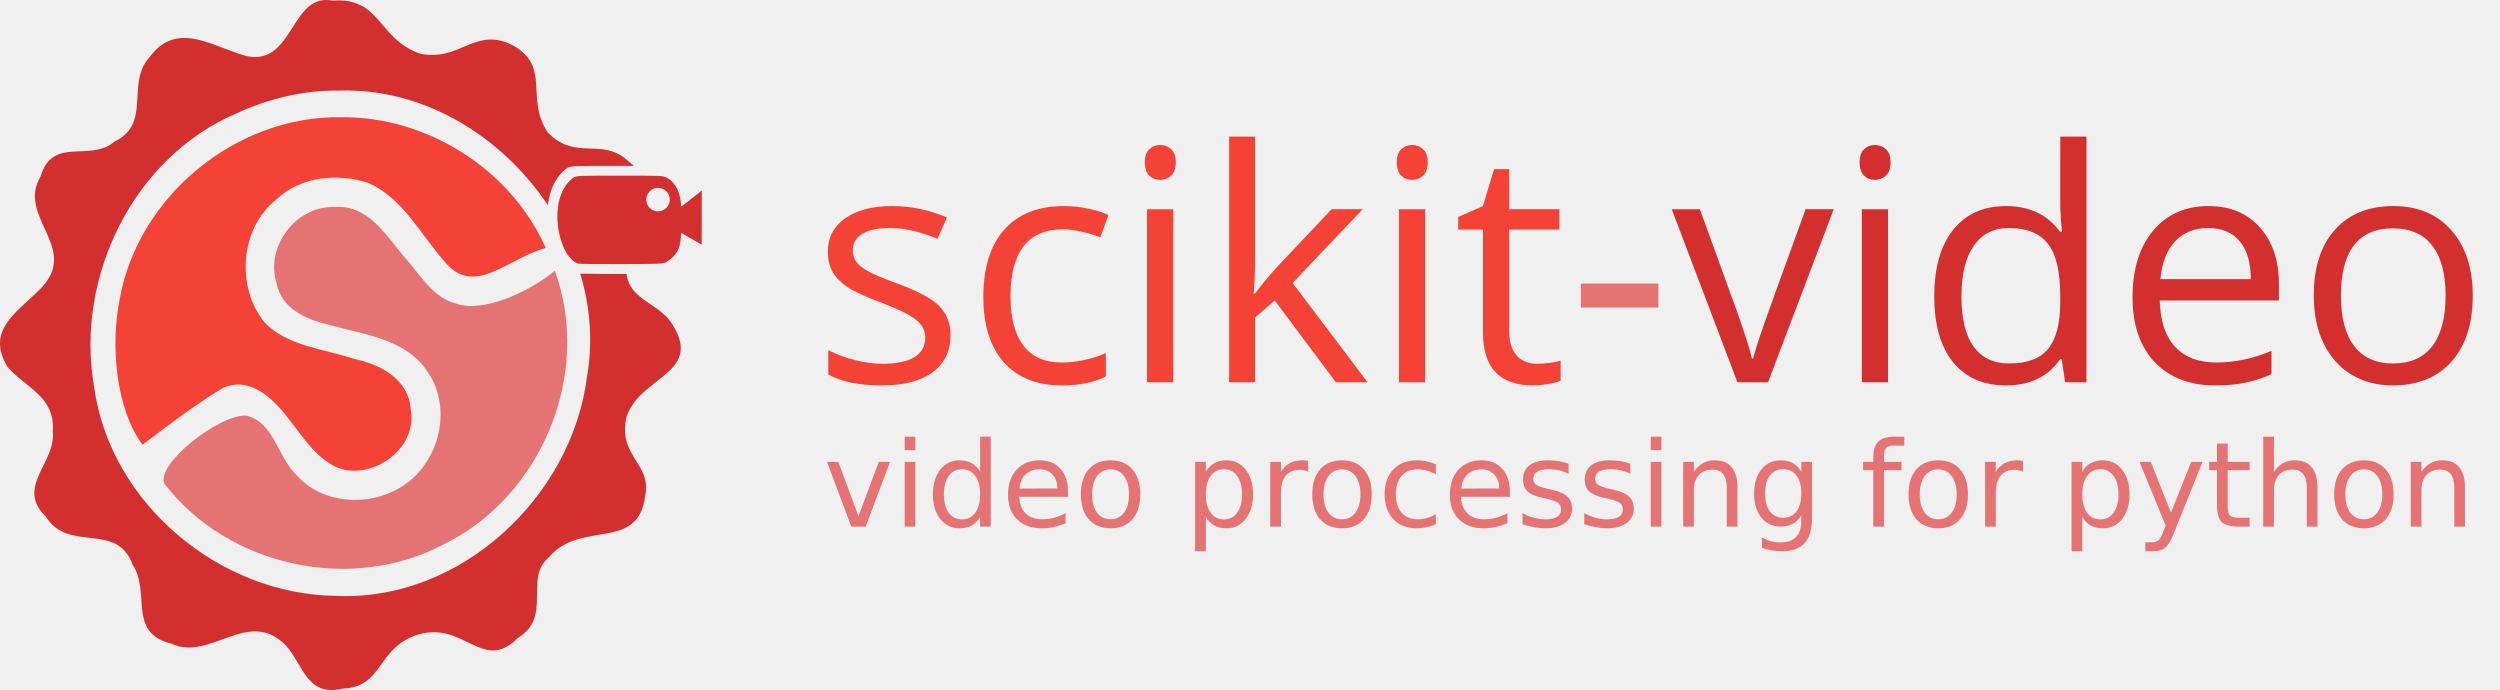
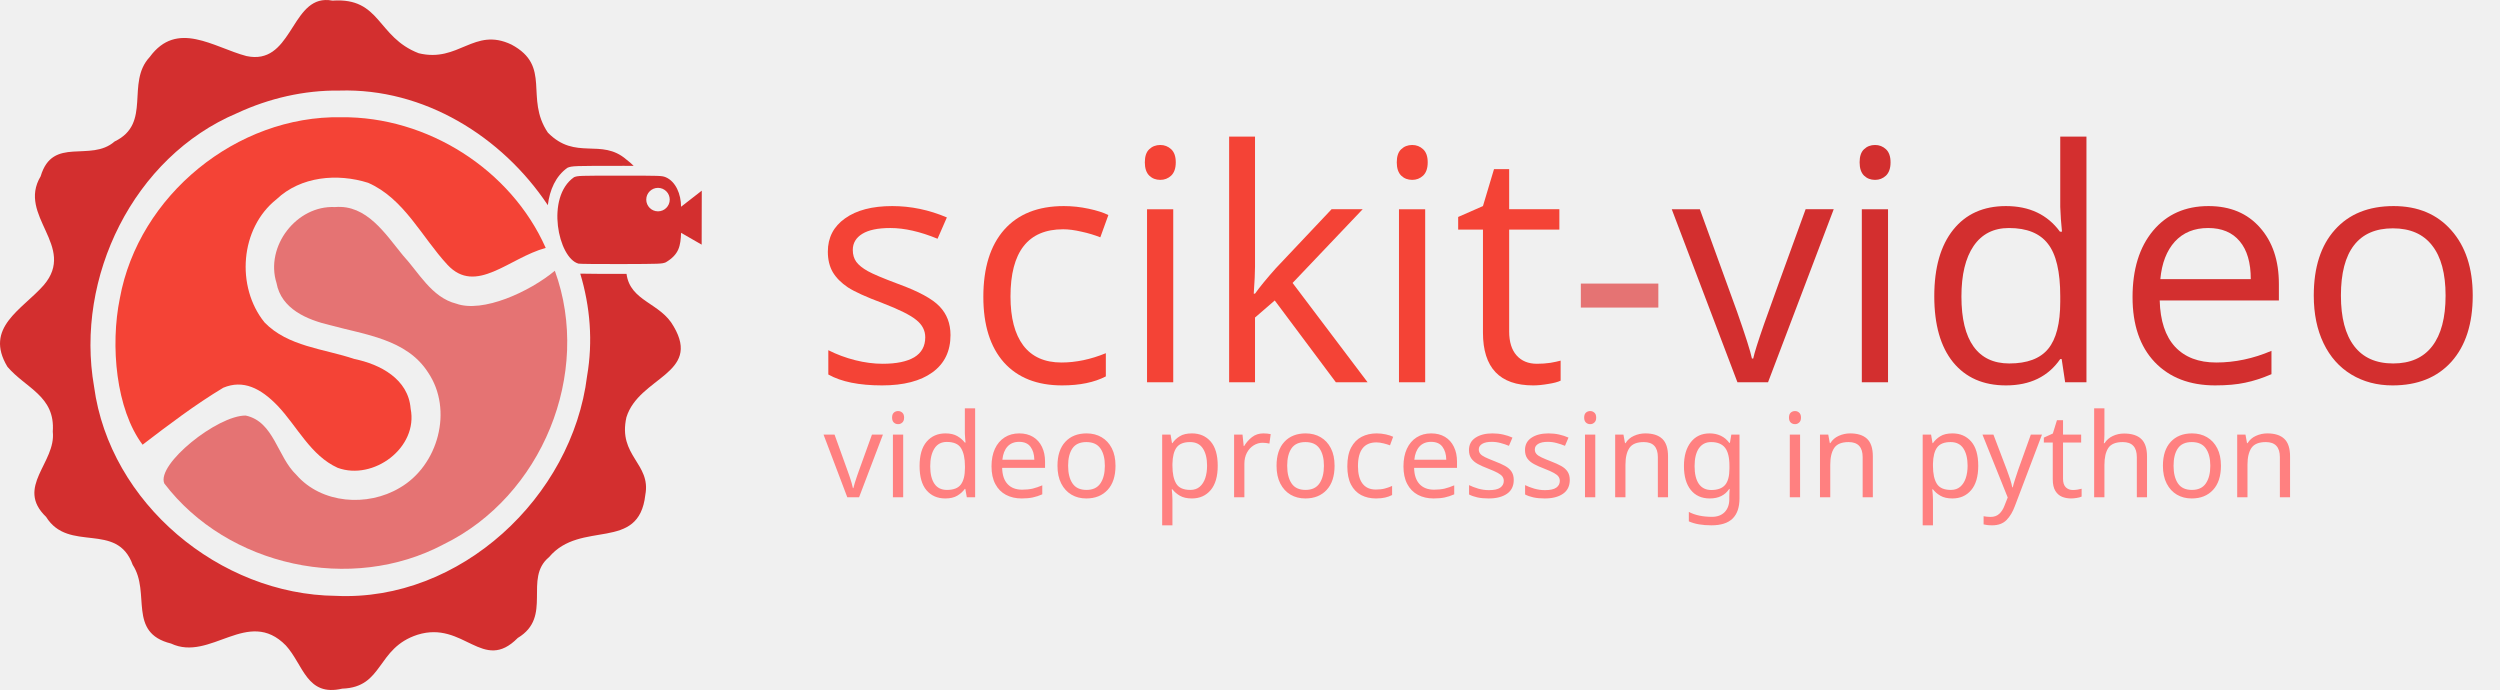
<svg xmlns="http://www.w3.org/2000/svg" xmlns:xlink="http://www.w3.org/1999/xlink" width="241.285mm" height="66.594mm" viewBox="0 0 854.948 235.964" id="svg2" version="1.1">
  <defs id="defs4">
    <pattern xlink:href="#pattern1929" id="pattern1980" patternTransform="translate(-50.07238,-102.2896)" />
    <pattern xlink:href="#pattern1929" id="pattern1976" patternTransform="translate(86.65527,-50.07244)" />
    <pattern xlink:href="#pattern1929" id="pattern1968" patternTransform="translate(34.43797,86.65526)" />
    <pattern patternUnits="userSpaceOnUse" width="8.662" height="6.972" patternTransform="translate(34.43797,86.65526)" id="pattern1929">
      <rect y="0" x="0" height="6.972" width="8.662" id="rect1927" style="fill:#4bffff;fill-opacity:1;stroke:none;stroke-width:3;stroke-linecap:round;stroke-linejoin:round;stroke-miterlimit:4;stroke-dasharray:none;stroke-opacity:1" />
    </pattern>
  </defs>
  <g id="layer2" transform="translate(-62.549,-179.4671)">
    <path style="fill:#d32f2f;fill-opacity:1;fill-rule:nonzero;stroke-width:0;stroke-linecap:butt;stroke-linejoin:miter;stroke-miterlimit:4" d="M 111.182 0.008 C 99.387 0.465 99.513 22.448 84.268 19.168 C 73.06 16.198 60.564 6.718 51.211 19.482 C 42.916 28.359 52.042 42.197 39.205 48.377 C 30.909 55.638 18.007 46.407 13.908 60.277 C 5.746 73.831 26.375 84.202 14.941 97.537 C 7.554 105.923 -5.526 112.01 2.539 125.428 C 8.793 132.773 18.936 135.445 18.049 147.578 C 19.256 158.237 5.083 166.534 15.77 176.773 C 23.503 189.197 40.011 178.177 45.391 193.188 C 51.618 202.703 43.507 216.358 58.477 220.074 C 71.967 226.451 84.806 207.491 97.77 220.752 C 103.796 227.381 104.865 238.354 117.043 235.5 C 131.332 235.025 128.588 221.624 142.84 217.051 C 158.692 212.162 165.076 230.31 177.068 218.162 C 189.166 210.902 178.887 197.858 187.77 190.518 C 198.658 177.613 218.474 188.955 220.686 169.232 C 222.728 158.481 211.235 155.939 214.223 142.691 C 218.518 128.923 239.92 127.896 230.4 111.664 C 225.886 103.465 215.526 103.155 214.258 93.66 C 214.087 93.661 214.026 93.662 213.852 93.662 C 207.338 93.684 201.577 93.647 198.436 93.58 C 201.818 104.82 202.816 116.737 200.77 128.586 C 195.693 169.996 157.339 205.784 114.883 203.77 C 75.103 203.38 37.518 172.066 32.17 132.223 C 25.617 94.892 45.61 53.664 81.074 38.691 C 92.003 33.615 104.042 30.813 116.113 30.975 C 144.927 30.087 171.637 46.592 187.344 70.166 C 187.974 64.979 190.032 60.191 194.078 57.365 C 195.71 56.723 196.088 56.711 213.227 56.711 C 214.713 56.711 215.442 56.714 216.688 56.715 C 216.005 56.012 215.207 55.311 214.275 54.611 C 205.562 47.029 196.915 55.061 187.363 45.357 C 179.313 33.435 188.832 22.668 174.883 15.232 C 162.056 9.13 156.9 21.559 143.176 18.203 C 128.796 12.646 130.302 -0.934 113.707 0.217 C 112.807 0.042 111.968 -0.023 111.182 0.008 z " transform="translate(62.549,179.4671)" id="path2125-5" />
  </g>
  <g style="display:none" transform="translate(-62.549,-179.4671)" id="g4398">
    <path style="fill:#ffffff;fill-opacity:1;stroke:none;stroke-width:1;stroke-miterlimit:4;stroke-dasharray:none;stroke-opacity:1" d="m 275.775,236.179 c -17.139,0 -17.516,0.012 -19.148,0.654 -11.949,8.344 -6.605,33.799 1.869,36.115 0.574,0.13 8.632,0.212 17.905,0.181 16.519,-0.055 16.894,-0.069 18.578,-0.723 5.576,-3.321 6.181,-6.822 6.399,-12.331 l 8.602,4.938 0.046,-22.564 -8.648,6.728 c -0.023,-5.248 -2.216,-10.527 -6.399,-12.329 -1.694,-0.658 -1.966,-0.668 -19.203,-0.668 z m 15.952,5.101 c 2.709,-1.3e-4 4.906,2.196 4.908,4.905 1.4e-4,2.71 -2.197,4.908 -4.908,4.908 -2.71,1.4e-4 -4.908,-2.197 -4.908,-4.908 0.001,-2.709 2.198,-4.905 4.908,-4.905 z" id="path4400" />
  </g>
  <g id="layer1" style="display:inline" transform="translate(-62.549,-179.4671)">
    <path style="fill:#e57373;fill-opacity:1" d="m 252.293,272.059 c -8.69,7.237 -24.694,14.523 -33.722,11.248 -8.396,-2.113 -12.786,-10.632 -18.28,-16.576 -5.958,-7.275 -12.359,-17.386 -23.154,-16.453 -13.174,-0.659 -23.985,13.44 -20.025,25.987 1.635,8.883 10.471,12.555 18.28,14.39 11.914,3.271 26.235,4.772 33.535,16.166 8.687,12.798 3.525,31.874 -9.703,39.486 -10.982,6.543 -26.701,5.49 -35.366,-4.493 -6.463,-6.137 -7.626,-18.172 -17.279,-20.236 -9.635,-0.11 -30.617,16.661 -27.846,23.218 21.674,28.443 63.999,37.585 95.525,20.82 33.586,-16.375 50.859,-58.382 38.033,-93.557 z" id="path4159" />
    <path style="fill:#f44336;fill-opacity:1" d="m 179.23,219.559 c -35.695,-0.633 -69.265,26.717 -75.691,61.887 -3.323,16.222 -1.331,37.96 7.766,50.104 8.945,-6.835 17.953,-13.682 27.605,-19.489 6.77,-2.833 12.745,0.106 18.608,6.197 6.713,7.093 11.259,16.996 20.51,21.195 12.235,4.478 27.628,-6.896 24.947,-20.251 -0.788,-10.12 -10.399,-15.162 -19.246,-16.97 -10.387,-3.516 -22.728,-4.228 -30.729,-12.517 -9.828,-12.186 -8.38,-32.199 4.099,-42.093 8.29,-7.871 20.833,-8.964 31.342,-5.641 12.346,5.415 18.334,18.564 27.116,28.018 9.734,10.501 21.069,-2.348 33.617,-5.747 -11.934,-26.903 -40.57,-44.985 -69.943,-44.693 z" id="path4157" />
    <path style="fill:#d32f2f;fill-opacity:1;stroke:none;stroke-width:1;stroke-miterlimit:4;stroke-dasharray:none;stroke-opacity:1" d="m 274.516,239.537 c -14.024,0 -14.332,0.01 -15.668,0.535 -9.777,6.828 -5.404,27.656 1.529,29.551 0.47,0.107 7.063,0.174 14.65,0.148 13.516,-0.045 13.823,-0.056 15.201,-0.592 4.562,-2.717 5.057,-5.582 5.236,-10.09 l 7.039,4.04 0.037,-18.463 -7.076,5.505 c -0.019,-4.294 -1.814,-8.614 -5.236,-10.088 -1.386,-0.538 -1.609,-0.547 -15.713,-0.547 z m 13.053,4.174 c 2.217,-1.1e-4 4.015,1.797 4.016,4.014 1.1e-4,2.218 -1.798,4.016 -4.016,4.016 -2.218,1.1e-4 -4.016,-1.798 -4.016,-4.016 9.7e-4,-2.217 1.799,-4.014 4.016,-4.014 z" id="path4202" />
  </g>
  <g id="layer4" transform="translate(-62.549,-179.4671)">
    <g style="font-style:normal;font-weight:normal;font-size:110.56px;line-height:125%;font-family:sans-serif;letter-spacing:0px;word-spacing:0px;fill:#000000;fill-opacity:1;stroke:none;stroke-width:1px;stroke-linecap:butt;stroke-linejoin:miter;stroke-opacity:1" id="text4360">
      <path d="m 387.601,294.046 q 0,8.26 -6.154,12.74 -6.154,4.481 -17.275,4.481 -11.769,0 -18.355,-3.725 l 0,-8.314 q 4.265,2.159 9.123,3.401 4.913,1.242 9.447,1.242 7.018,0 10.797,-2.213 3.779,-2.267 3.779,-6.856 0,-3.455 -3.023,-5.884 -2.969,-2.483 -11.661,-5.83 -8.26,-3.077 -11.769,-5.344 -3.455,-2.321 -5.183,-5.237 -1.674,-2.915 -1.674,-6.964 0,-7.234 5.884,-11.391 5.884,-4.211 16.141,-4.211 9.555,0 18.679,3.887 l -3.185,7.288 q -8.907,-3.671 -16.141,-3.671 -6.37,0 -9.609,1.997 -3.239,1.997 -3.239,5.506 0,2.375 1.188,4.049 1.242,1.674 3.941,3.185 2.699,1.512 10.365,4.373 10.527,3.833 14.198,7.72 3.725,3.887 3.725,9.771 z" style="fill:#f44336;fill-opacity:1" id="path4281" />
      <path d="m 425.768,311.267 q -12.848,0 -19.92,-7.882 -7.018,-7.936 -7.018,-22.404 0,-14.846 7.126,-22.943 7.18,-8.098 20.406,-8.098 4.265,0 8.53,0.918 4.265,0.918 6.694,2.159 l -2.753,7.612 q -2.969,-1.188 -6.478,-1.943 -3.509,-0.81 -6.208,-0.81 -18.031,0 -18.031,22.997 0,10.905 4.373,16.735 4.427,5.83 13.064,5.83 7.396,0 15.17,-3.185 l 0,7.936 q -5.938,3.077 -14.954,3.077 z" style="fill:#f44336;fill-opacity:1" id="path4283" />
      <path d="m 463.773,310.188 -8.961,0 0,-59.167 8.961,0 0,59.167 z m -9.717,-75.2 q 0,-3.077 1.512,-4.481 1.512,-1.458 3.779,-1.458 2.159,0 3.725,1.458 1.566,1.458 1.566,4.481 0,3.023 -1.566,4.535 -1.566,1.458 -3.725,1.458 -2.267,0 -3.779,-1.458 -1.512,-1.512 -1.512,-4.535 z" style="fill:#f44336;fill-opacity:1" id="path4285" />
      <path d="m 491.737,279.902 q 2.321,-3.293 7.072,-8.638 l 19.111,-20.244 10.635,0 -23.969,25.211 25.643,33.956 -10.851,0 -20.892,-27.964 -6.748,5.83 0,22.134 -8.853,0 0,-84 8.853,0 0,44.537 q 0,2.969 -0.432,9.177 l 0.432,0 z" style="fill:#f44336;fill-opacity:1" id="path4287" />
      <path d="m 549.932,310.188 -8.961,0 0,-59.167 8.961,0 0,59.167 z m -9.717,-75.2 q 0,-3.077 1.512,-4.481 1.512,-1.458 3.779,-1.458 2.159,0 3.725,1.458 1.566,1.458 1.566,4.481 0,3.023 -1.566,4.535 -1.566,1.458 -3.725,1.458 -2.267,0 -3.779,-1.458 -1.512,-1.512 -1.512,-4.535 z" style="fill:#f44336;fill-opacity:1" id="path4289" />
      <path d="m 588.153,303.871 q 2.375,0 4.589,-0.324 2.213,-0.378 3.509,-0.756 l 0,6.856 q -1.458,0.702 -4.319,1.134 -2.807,0.486 -5.075,0.486 -17.167,0 -17.167,-18.085 l 0,-35.198 -8.476,0 0,-4.319 8.476,-3.725 3.779,-12.632 5.183,0 0,13.712 17.167,0 0,6.964 -17.167,0 0,34.82 q 0,5.344 2.537,8.206 2.537,2.861 6.964,2.861 z" style="fill:#f44336;fill-opacity:1" id="path4291" />
      <path d="m 603.161,284.653 0,-8.206 26.506,0 0,8.206 -26.506,0 z" style="fill:#e57373;fill-opacity:1" id="path4293" />
      <path d="m 656.713,310.188 -22.458,-59.167 9.609,0 12.74,35.09 q 4.319,12.308 5.075,15.979 l 0.432,0 q 0.594,-2.861 3.725,-11.823 3.185,-9.015 14.198,-39.247 l 9.609,0 -22.458,59.167 -10.473,0 z" style="fill:#d32f2f;fill-opacity:1" id="path4295" />
      <path d="m 708.215,310.188 -8.961,0 0,-59.167 8.961,0 0,59.167 z m -9.717,-75.2 q 0,-3.077 1.512,-4.481 1.512,-1.458 3.779,-1.458 2.159,0 3.725,1.458 1.566,1.458 1.566,4.481 0,3.023 -1.566,4.535 -1.566,1.458 -3.725,1.458 -2.267,0 -3.779,-1.458 -1.512,-1.512 -1.512,-4.535 z" style="fill:#d32f2f;fill-opacity:1" id="path4297" />
      <path d="m 767.598,302.252 -0.486,0 q -6.208,9.015 -18.571,9.015 -11.607,0 -18.085,-7.936 -6.424,-7.936 -6.424,-22.566 0,-14.63 6.478,-22.727 6.478,-8.098 18.031,-8.098 12.039,0 18.463,8.745 l 0.702,0 -0.378,-4.265 -0.216,-4.157 0,-24.077 8.961,0 0,84 -7.288,0 -1.188,-7.936 z m -17.923,1.512 q 9.177,0 13.28,-4.967 4.157,-5.021 4.157,-16.141 l 0,-1.889 q 0,-12.578 -4.211,-17.923 -4.157,-5.398 -13.334,-5.398 -7.882,0 -12.093,6.154 -4.157,6.1 -4.157,17.275 0,11.337 4.157,17.113 4.157,5.776 12.2,5.776 z" style="fill:#d32f2f;fill-opacity:1" id="path4299" />
      <path d="m 820.125,311.267 q -13.118,0 -20.73,-7.99 -7.558,-7.99 -7.558,-22.188 0,-14.306 7.018,-22.727 7.072,-8.422 18.949,-8.422 11.121,0 17.599,7.342 6.478,7.288 6.478,19.272 l 0,5.668 -40.758,0 q 0.27,10.419 5.236,15.817 5.021,5.398 14.09,5.398 9.555,0 18.895,-3.995 l 0,7.99 q -4.751,2.051 -9.015,2.915 -4.211,0.918 -10.203,0.918 z m -2.429,-53.823 q -7.126,0 -11.391,4.643 -4.211,4.643 -4.967,12.848 l 30.933,0 q 0,-8.476 -3.779,-12.956 -3.779,-4.535 -10.797,-4.535 z" style="fill:#d32f2f;fill-opacity:1" id="path4301" />
      <path d="m 908.173,280.55 q 0,14.468 -7.288,22.62 -7.288,8.098 -20.136,8.098 -7.936,0 -14.09,-3.725 -6.154,-3.725 -9.501,-10.689 -3.347,-6.964 -3.347,-16.303 0,-14.468 7.234,-22.512 7.234,-8.098 20.082,-8.098 12.416,0 19.704,8.26 7.342,8.26 7.342,22.35 z m -45.077,0 q 0,11.337 4.535,17.275 4.535,5.938 13.334,5.938 8.799,0 13.334,-5.884 4.589,-5.938 4.589,-17.329 0,-11.283 -4.589,-17.113 -4.535,-5.884 -13.442,-5.884 -8.799,0 -13.28,5.776 -4.481,5.776 -4.481,17.221 z" style="fill:#d32f2f;fill-opacity:1" id="path4303" />
    </g>
    <g style="font-style:normal;font-weight:normal;font-size:40.48px;line-height:125%;font-family:sans-serif;letter-spacing:0px;word-spacing:0px;fill:#000000;fill-opacity:1;stroke:none;stroke-width:1px;stroke-linecap:butt;stroke-linejoin:miter;stroke-opacity:1" id="text4367">
-       <path d="m 345.369,337.42 3.854,0 6.918,18.58 6.918,-18.58 3.854,0 -8.302,22.138 -4.941,0 -8.302,-22.138 z" style="fill:#e57373;fill-opacity:1" id="path4306" />
-       <path d="m 371.935,337.42 3.637,0 0,22.138 -3.637,0 0,-22.138 z m 0,-8.618 3.637,0 0,4.605 -3.637,0 0,-4.605 z" style="fill:#e57373;fill-opacity:1" id="path4308" />
-       <path d="m 397.729,340.78 0,-11.978 3.637,0 0,30.756 -3.637,0 0,-3.321 q -1.146,1.977 -2.906,2.945 -1.739,0.949 -4.19,0.949 -4.012,0 -6.543,-3.202 -2.51,-3.202 -2.51,-8.42 0,-5.218 2.51,-8.42 2.53,-3.202 6.543,-3.202 2.451,0 4.19,0.969 1.759,0.949 2.906,2.925 z m -12.393,7.728 q 0,4.012 1.641,6.305 1.66,2.273 4.546,2.273 2.886,0 4.546,-2.273 1.66,-2.293 1.66,-6.305 0,-4.012 -1.66,-6.286 -1.66,-2.293 -4.546,-2.293 -2.886,0 -4.546,2.293 -1.641,2.273 -1.641,6.286 z" style="fill:#e57373;fill-opacity:1" id="path4310" />
-       <path d="m 427.793,347.58 0,1.779 -16.722,0 q 0.237,3.756 2.253,5.732 2.036,1.957 5.653,1.957 2.095,0 4.052,-0.514 1.977,-0.514 3.914,-1.542 l 0,3.439 q -1.957,0.83 -4.012,1.265 -2.056,0.435 -4.171,0.435 -5.297,0 -8.4,-3.083 -3.083,-3.083 -3.083,-8.341 0,-5.436 2.925,-8.618 2.945,-3.202 7.926,-3.202 4.467,0 7.056,2.886 2.609,2.866 2.609,7.808 z m -3.637,-1.067 q -0.04,-2.985 -1.68,-4.764 -1.621,-1.779 -4.309,-1.779 -3.044,0 -4.882,1.72 -1.818,1.72 -2.095,4.843 l 12.966,-0.02 z" style="fill:#e57373;fill-opacity:1" id="path4312" />
-       <path d="m 442.34,339.97 q -2.925,0 -4.625,2.293 -1.7,2.273 -1.7,6.246 0,3.973 1.68,6.266 1.7,2.273 4.645,2.273 2.906,0 4.605,-2.293 1.7,-2.293 1.7,-6.246 0,-3.933 -1.7,-6.226 -1.7,-2.313 -4.605,-2.313 z m 0,-3.083 q 4.744,0 7.452,3.083 2.708,3.083 2.708,8.539 0,5.436 -2.708,8.539 -2.708,3.083 -7.452,3.083 -4.764,0 -7.471,-3.083 -2.688,-3.103 -2.688,-8.539 0,-5.455 2.688,-8.539 2.708,-3.083 7.471,-3.083 z" style="fill:#e57373;fill-opacity:1" id="path4314" />
-       <path d="m 474.915,356.237 0,11.741 -3.657,0 0,-30.558 3.657,0 0,3.36 q 1.146,-1.977 2.886,-2.925 1.759,-0.969 4.19,-0.969 4.032,0 6.543,3.202 2.53,3.202 2.53,8.42 0,5.218 -2.53,8.42 -2.51,3.202 -6.543,3.202 -2.431,0 -4.19,-0.949 -1.739,-0.969 -2.886,-2.945 z m 12.373,-7.728 q 0,-4.012 -1.66,-6.286 -1.641,-2.293 -4.526,-2.293 -2.886,0 -4.546,2.293 -1.641,2.273 -1.641,6.286 0,4.012 1.641,6.305 1.66,2.273 4.546,2.273 2.886,0 4.526,-2.273 1.66,-2.293 1.66,-6.305 z" style="fill:#e57373;fill-opacity:1" id="path4316" />
-       <path d="m 509.92,340.82 q -0.613,-0.356 -1.344,-0.514 -0.712,-0.178 -1.581,-0.178 -3.083,0 -4.744,2.016 -1.641,1.996 -1.641,5.752 l 0,11.662 -3.657,0 0,-22.138 3.657,0 0,3.439 q 1.146,-2.016 2.985,-2.985 1.838,-0.988 4.467,-0.988 0.376,0 0.83,0.059 0.455,0.04 1.008,0.138 l 0.02,3.736 z" style="fill:#e57373;fill-opacity:1" id="path4318" />
-       <path d="m 521.483,339.97 q -2.925,0 -4.625,2.293 -1.7,2.273 -1.7,6.246 0,3.973 1.68,6.266 1.7,2.273 4.645,2.273 2.906,0 4.605,-2.293 1.7,-2.293 1.7,-6.246 0,-3.933 -1.7,-6.226 -1.7,-2.313 -4.605,-2.313 z m 0,-3.083 q 4.744,0 7.452,3.083 2.708,3.083 2.708,8.539 0,5.436 -2.708,8.539 -2.708,3.083 -7.452,3.083 -4.764,0 -7.471,-3.083 -2.688,-3.103 -2.688,-8.539 0,-5.455 2.688,-8.539 2.708,-3.083 7.471,-3.083 z" style="fill:#e57373;fill-opacity:1" id="path4320" />
-       <path d="m 553.583,338.27 0,3.4 q -1.542,-0.85 -3.103,-1.265 -1.542,-0.435 -3.123,-0.435 -3.538,0 -5.495,2.253 -1.957,2.234 -1.957,6.286 0,4.052 1.957,6.305 1.957,2.234 5.495,2.234 1.581,0 3.123,-0.415 1.562,-0.435 3.103,-1.285 l 0,3.36 q -1.522,0.712 -3.163,1.067 -1.621,0.356 -3.459,0.356 -5.001,0 -7.946,-3.143 -2.945,-3.143 -2.945,-8.48 0,-5.416 2.965,-8.519 2.985,-3.103 8.163,-3.103 1.68,0 3.281,0.356 1.601,0.336 3.103,1.028 z" style="fill:#e57373;fill-opacity:1" id="path4322" />
-       <path d="m 578.883,347.58 0,1.779 -16.722,0 q 0.237,3.756 2.253,5.732 2.036,1.957 5.653,1.957 2.095,0 4.052,-0.514 1.977,-0.514 3.914,-1.542 l 0,3.439 q -1.957,0.83 -4.012,1.265 -2.056,0.435 -4.171,0.435 -5.297,0 -8.4,-3.083 -3.083,-3.083 -3.083,-8.341 0,-5.436 2.925,-8.618 2.945,-3.202 7.926,-3.202 4.467,0 7.056,2.886 2.609,2.866 2.609,7.808 z m -3.637,-1.067 q -0.04,-2.985 -1.68,-4.764 -1.621,-1.779 -4.309,-1.779 -3.044,0 -4.882,1.72 -1.818,1.72 -2.095,4.843 l 12.966,-0.02 z" style="fill:#e57373;fill-opacity:1" id="path4324" />
-       <path d="m 598.965,338.073 0,3.439 q -1.542,-0.791 -3.202,-1.186 -1.66,-0.395 -3.439,-0.395 -2.708,0 -4.072,0.83 -1.344,0.83 -1.344,2.49 0,1.265 0.969,1.996 0.969,0.712 3.894,1.364 l 1.245,0.277 q 3.874,0.83 5.495,2.352 1.641,1.502 1.641,4.21 0,3.083 -2.451,4.882 -2.431,1.799 -6.701,1.799 -1.779,0 -3.716,-0.356 -1.917,-0.336 -4.052,-1.028 l 0,-3.756 q 2.016,1.048 3.973,1.581 1.957,0.514 3.874,0.514 2.57,0 3.953,-0.87 1.384,-0.889 1.384,-2.49 0,-1.482 -1.008,-2.273 -0.988,-0.791 -4.368,-1.522 l -1.265,-0.296 q -3.38,-0.712 -4.882,-2.174 -1.502,-1.482 -1.502,-4.052 0,-3.123 2.214,-4.823 2.214,-1.7 6.286,-1.7 2.016,0 3.795,0.296 1.779,0.296 3.281,0.889 z" style="fill:#e57373;fill-opacity:1" id="path4326" />
-       <path d="m 620.075,338.073 0,3.439 q -1.542,-0.791 -3.202,-1.186 -1.66,-0.395 -3.439,-0.395 -2.708,0 -4.072,0.83 -1.344,0.83 -1.344,2.49 0,1.265 0.969,1.996 0.969,0.712 3.894,1.364 l 1.245,0.277 q 3.874,0.83 5.495,2.352 1.641,1.502 1.641,4.21 0,3.083 -2.451,4.882 -2.431,1.799 -6.701,1.799 -1.779,0 -3.716,-0.356 -1.917,-0.336 -4.052,-1.028 l 0,-3.756 q 2.016,1.048 3.973,1.581 1.957,0.514 3.874,0.514 2.57,0 3.953,-0.87 1.384,-0.889 1.384,-2.49 0,-1.482 -1.008,-2.273 -0.988,-0.791 -4.368,-1.522 l -1.265,-0.296 q -3.38,-0.712 -4.882,-2.174 -1.502,-1.482 -1.502,-4.052 0,-3.123 2.214,-4.823 2.214,-1.7 6.286,-1.7 2.016,0 3.795,0.296 1.779,0.296 3.281,0.889 z" style="fill:#e57373;fill-opacity:1" id="path4328" />
-       <path d="m 627.072,337.42 3.637,0 0,22.138 -3.637,0 0,-22.138 z m 0,-8.618 3.637,0 0,4.605 -3.637,0 0,-4.605 z" style="fill:#e57373;fill-opacity:1" id="path4330" />
-       <path d="m 656.701,346.196 0,13.362 -3.637,0 0,-13.243 q 0,-3.143 -1.225,-4.704 -1.225,-1.562 -3.676,-1.562 -2.945,0 -4.645,1.878 -1.7,1.878 -1.7,5.119 l 0,12.512 -3.657,0 0,-22.138 3.657,0 0,3.439 q 1.305,-1.996 3.064,-2.985 1.779,-0.988 4.092,-0.988 3.815,0 5.772,2.372 1.957,2.352 1.957,6.938 z" style="fill:#e57373;fill-opacity:1" id="path4332" />
-       <path d="m 678.562,348.232 q 0,-3.953 -1.641,-6.127 -1.621,-2.174 -4.566,-2.174 -2.925,0 -4.566,2.174 -1.621,2.174 -1.621,6.127 0,3.933 1.621,6.108 1.641,2.174 4.566,2.174 2.945,0 4.566,-2.174 1.641,-2.174 1.641,-6.108 z m 3.637,8.578 q 0,5.653 -2.51,8.4 -2.51,2.767 -7.689,2.767 -1.917,0 -3.617,-0.296 -1.7,-0.277 -3.301,-0.87 l 0,-3.538 q 1.601,0.87 3.163,1.285 1.562,0.415 3.182,0.415 3.578,0 5.357,-1.878 1.779,-1.858 1.779,-5.633 l 0,-1.799 q -1.127,1.957 -2.886,2.925 -1.759,0.969 -4.21,0.969 -4.072,0 -6.562,-3.103 -2.49,-3.103 -2.49,-8.223 0,-5.139 2.49,-8.242 2.49,-3.103 6.562,-3.103 2.451,0 4.21,0.969 1.759,0.969 2.886,2.925 l 0,-3.36 3.637,0 0,19.39 z" style="fill:#e57373;fill-opacity:1" id="path4334" />
-       <path d="m 713.785,328.802 0,3.024 -3.479,0 q -1.957,0 -2.728,0.791 -0.751,0.791 -0.751,2.846 l 0,1.957 5.989,0 0,2.827 -5.989,0 0,19.311 -3.657,0 0,-19.311 -3.479,0 0,-2.827 3.479,0 0,-1.542 q 0,-3.696 1.72,-5.376 1.72,-1.7 5.455,-1.7 l 3.439,0 z" style="fill:#e57373;fill-opacity:1" id="path4336" />
-       <path d="m 725.387,339.97 q -2.925,0 -4.625,2.293 -1.7,2.273 -1.7,6.246 0,3.973 1.68,6.266 1.7,2.273 4.645,2.273 2.906,0 4.605,-2.293 1.7,-2.293 1.7,-6.246 0,-3.933 -1.7,-6.226 -1.7,-2.313 -4.605,-2.313 z m 0,-3.083 q 4.744,0 7.452,3.083 2.708,3.083 2.708,8.539 0,5.436 -2.708,8.539 -2.708,3.083 -7.452,3.083 -4.764,0 -7.471,-3.083 -2.688,-3.103 -2.688,-8.539 0,-5.455 2.688,-8.539 2.708,-3.083 7.471,-3.083 z" style="fill:#e57373;fill-opacity:1" id="path4338" />
-       <path d="m 754.384,340.82 q -0.613,-0.356 -1.344,-0.514 -0.712,-0.178 -1.581,-0.178 -3.083,0 -4.744,2.016 -1.641,1.996 -1.641,5.752 l 0,11.662 -3.657,0 0,-22.138 3.657,0 0,3.439 q 1.146,-2.016 2.985,-2.985 1.838,-0.988 4.467,-0.988 0.376,0 0.83,0.059 0.455,0.04 1.008,0.138 l 0.02,3.736 z" style="fill:#e57373;fill-opacity:1" id="path4340" />
-       <path d="m 774.644,356.237 0,11.741 -3.657,0 0,-30.558 3.657,0 0,3.36 q 1.146,-1.977 2.886,-2.925 1.759,-0.969 4.19,-0.969 4.032,0 6.543,3.202 2.53,3.202 2.53,8.42 0,5.218 -2.53,8.42 -2.51,3.202 -6.543,3.202 -2.431,0 -4.19,-0.949 -1.739,-0.969 -2.886,-2.945 z m 12.373,-7.728 q 0,-4.012 -1.66,-6.286 -1.641,-2.293 -4.526,-2.293 -2.886,0 -4.546,2.293 -1.641,2.273 -1.641,6.286 0,4.012 1.641,6.305 1.66,2.273 4.546,2.273 2.886,0 4.526,-2.273 1.66,-2.293 1.66,-6.305 z" style="fill:#e57373;fill-opacity:1" id="path4342" />
-       <path d="m 806.032,361.614 q -1.542,3.953 -3.004,5.159 -1.463,1.206 -3.914,1.206 l -2.906,0 0,-3.044 2.135,0 q 1.502,0 2.332,-0.712 0.83,-0.712 1.838,-3.36 l 0.652,-1.66 -8.954,-21.782 3.854,0 6.918,17.315 6.918,-17.315 3.854,0 -9.725,24.193 z" style="fill:#e57373;fill-opacity:1" id="path4344" />
-       <path d="m 824.375,331.135 0,6.286 7.491,0 0,2.827 -7.491,0 0,12.018 q 0,2.708 0.731,3.479 0.751,0.771 3.024,0.771 l 3.736,0 0,3.044 -3.736,0 q -4.21,0 -5.811,-1.562 -1.601,-1.581 -1.601,-5.732 l 0,-12.018 -2.668,0 0,-2.827 2.668,0 0,-6.286 3.657,0 z" style="fill:#e57373;fill-opacity:1" id="path4346" />
-       <path d="m 855.071,346.196 0,13.362 -3.637,0 0,-13.243 q 0,-3.143 -1.225,-4.704 -1.225,-1.562 -3.676,-1.562 -2.945,0 -4.645,1.878 -1.7,1.878 -1.7,5.119 l 0,12.512 -3.657,0 0,-30.756 3.657,0 0,12.057 q 1.305,-1.996 3.064,-2.985 1.779,-0.988 4.092,-0.988 3.815,0 5.772,2.372 1.957,2.352 1.957,6.938 z" style="fill:#e57373;fill-opacity:1" id="path4348" />
-       <path d="m 870.943,339.97 q -2.925,0 -4.625,2.293 -1.7,2.273 -1.7,6.246 0,3.973 1.68,6.266 1.7,2.273 4.645,2.273 2.906,0 4.605,-2.293 1.7,-2.293 1.7,-6.246 0,-3.933 -1.7,-6.226 -1.7,-2.313 -4.605,-2.313 z m 0,-3.083 q 4.744,0 7.452,3.083 2.708,3.083 2.708,8.539 0,5.436 -2.708,8.539 -2.708,3.083 -7.452,3.083 -4.764,0 -7.471,-3.083 -2.688,-3.103 -2.688,-8.539 0,-5.455 2.688,-8.539 2.708,-3.083 7.471,-3.083 z" style="fill:#e57373;fill-opacity:1" id="path4350" />
-       <path d="m 905.514,346.196 0,13.362 -3.637,0 0,-13.243 q 0,-3.143 -1.225,-4.704 -1.225,-1.562 -3.676,-1.562 -2.945,0 -4.645,1.878 -1.7,1.878 -1.7,5.119 l 0,12.512 -3.657,0 0,-22.138 3.657,0 0,3.439 q 1.305,-1.996 3.064,-2.985 1.779,-0.988 4.092,-0.988 3.815,0 5.772,2.372 1.957,2.352 1.957,6.938 z" style="fill:#e57373;fill-opacity:1" id="path4352" />
+       <text xml:space="preserve" style="font-style:normal;font-weight:normal;font-size:40px;line-height:125%;font-family:sans-serif;letter-spacing:0px;word-spacing:0px;fill:#000000;fill-opacity:1;stroke:none;stroke-width:1px;stroke-linecap:butt;stroke-linejoin:miter;stroke-opacity:1" x="348.526" y="373.122" id="text3539">
+         <tspan id="tspan3541" x="348.526" y="373.122" />
+       </text>
+       <text xml:space="preserve" style="font-style:normal;font-weight:normal;font-size:40px;line-height:125%;font-family:sans-serif;letter-spacing:0px;word-spacing:0px;fill:#000000;fill-opacity:1;stroke:none;stroke-width:1px;stroke-linecap:butt;stroke-linejoin:miter;stroke-opacity:1" x="344.178" y="349.524" id="text3543">
+         <tspan id="tspan3545" x="344.178" y="349.524" style="fill:#ff8080">video processing in python</tspan>
+       </text>
    </g>
  </g>
</svg>
